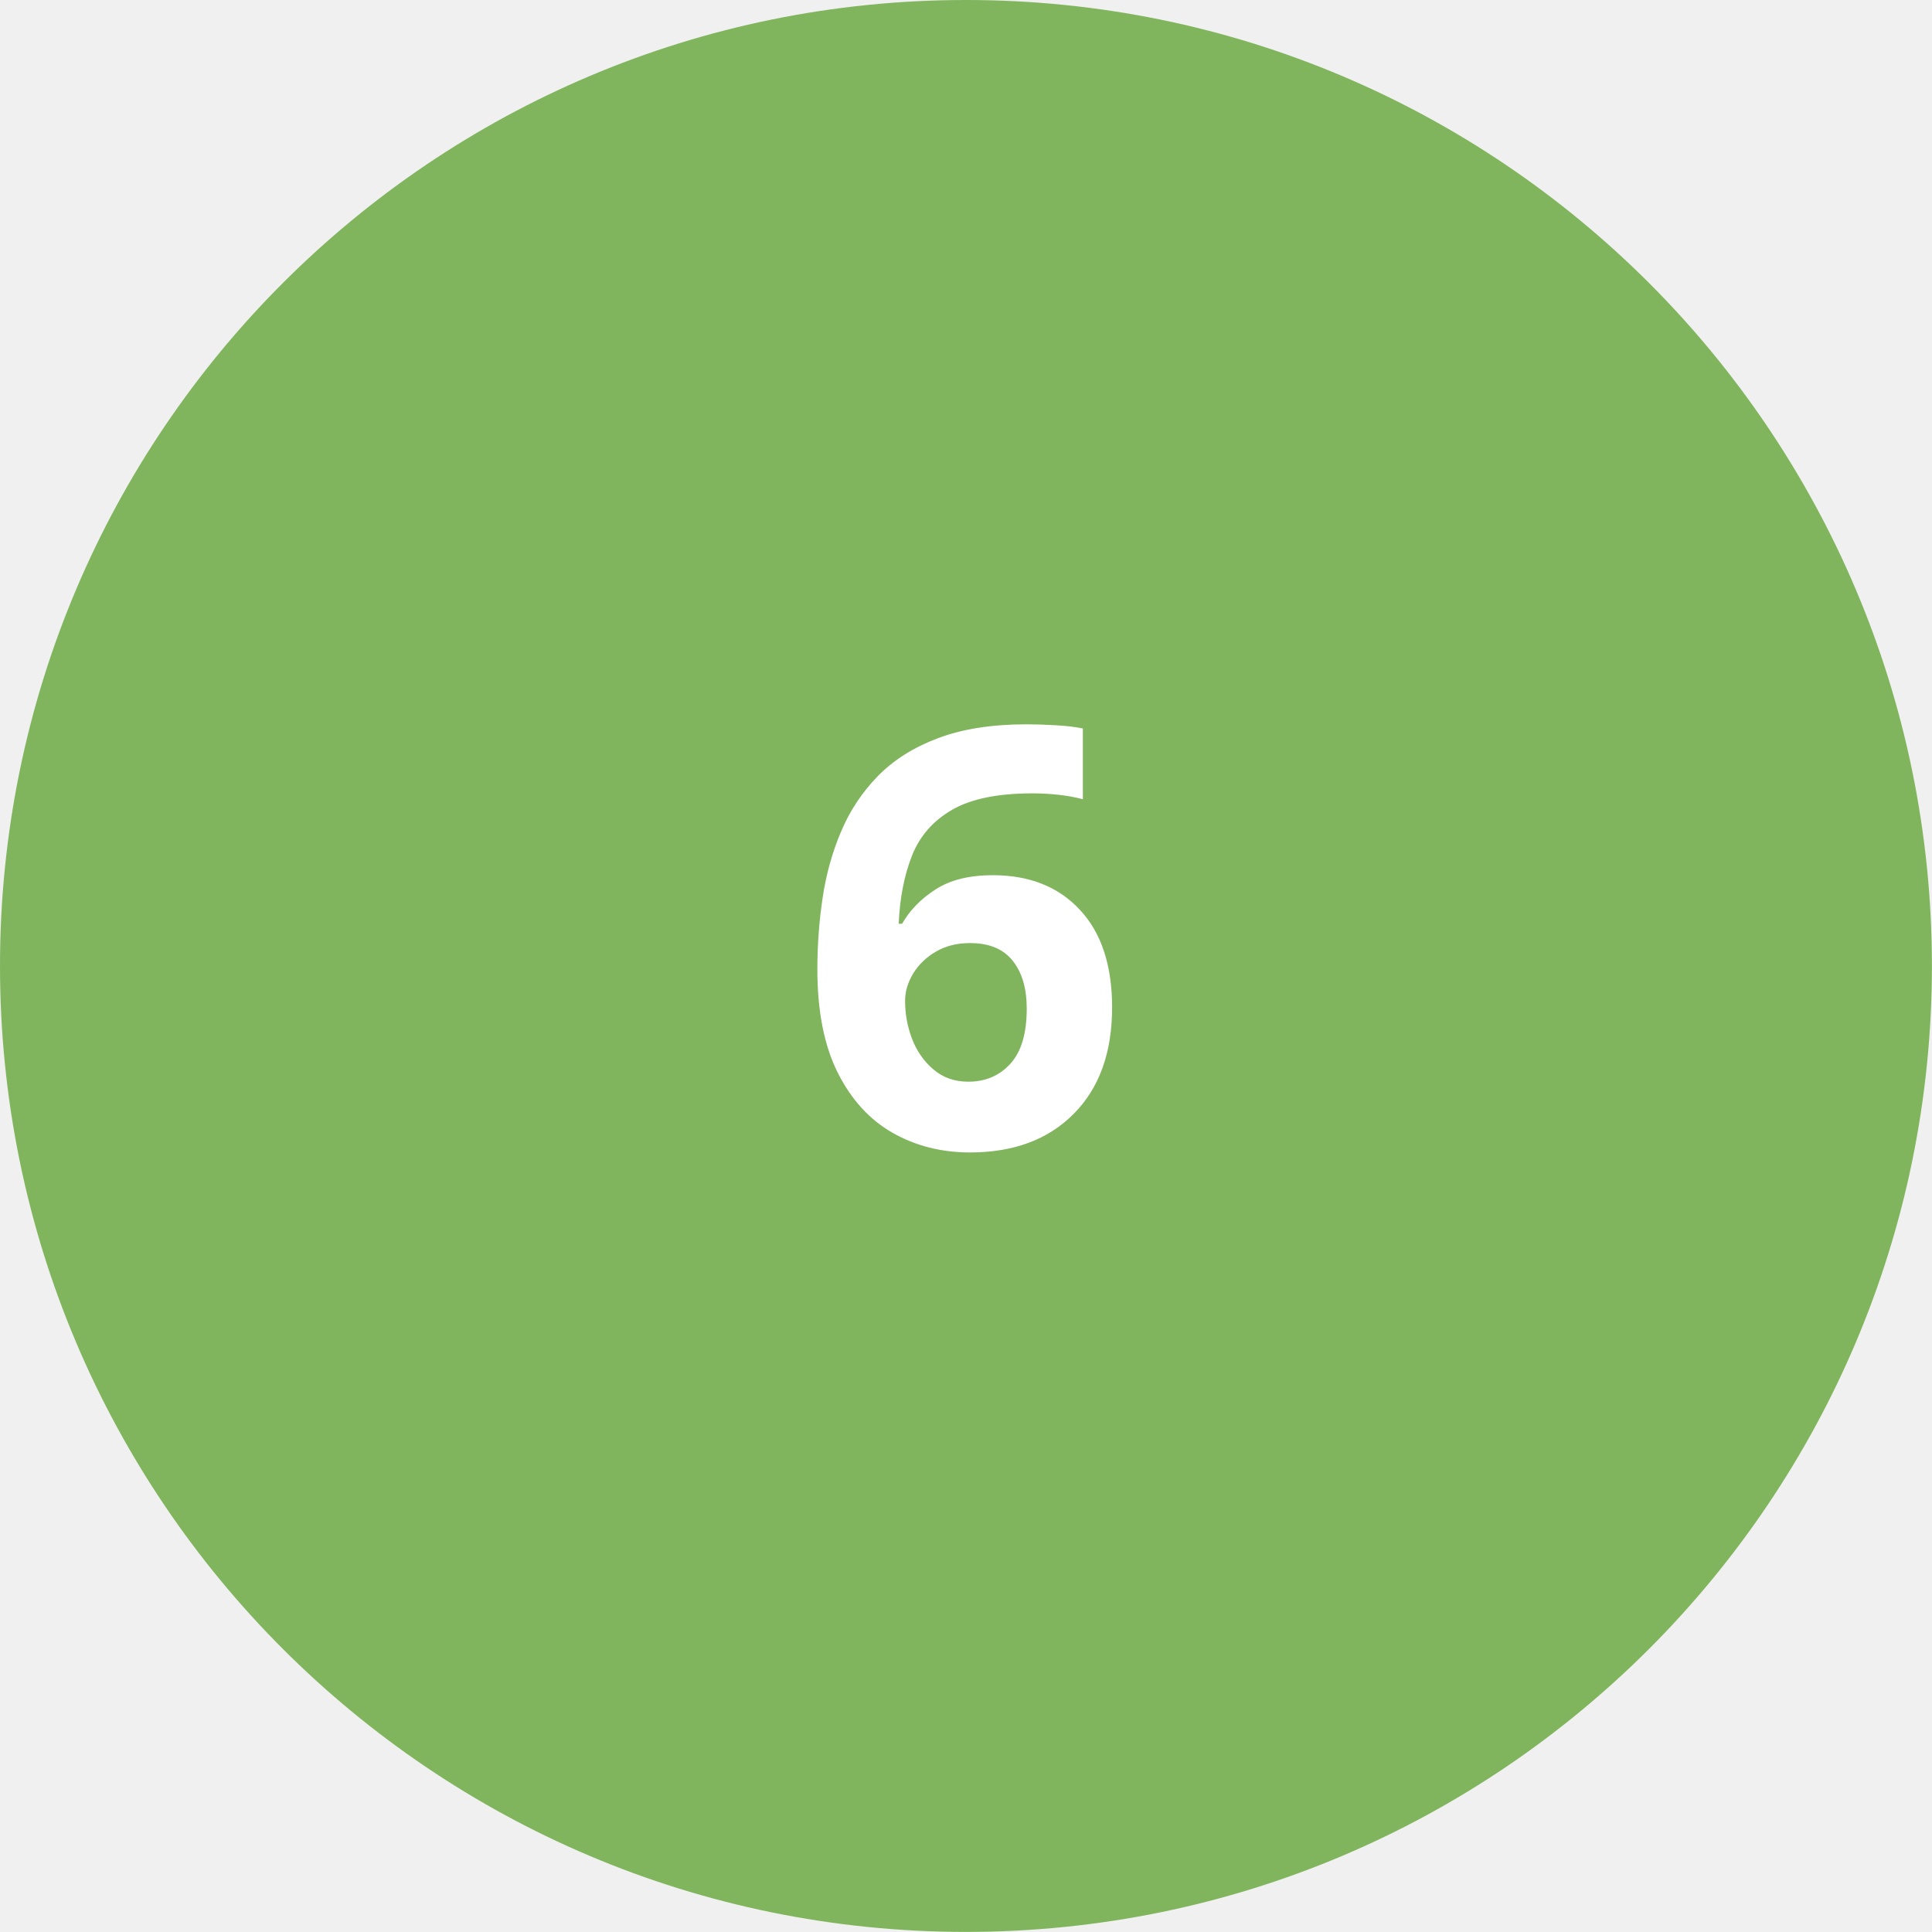
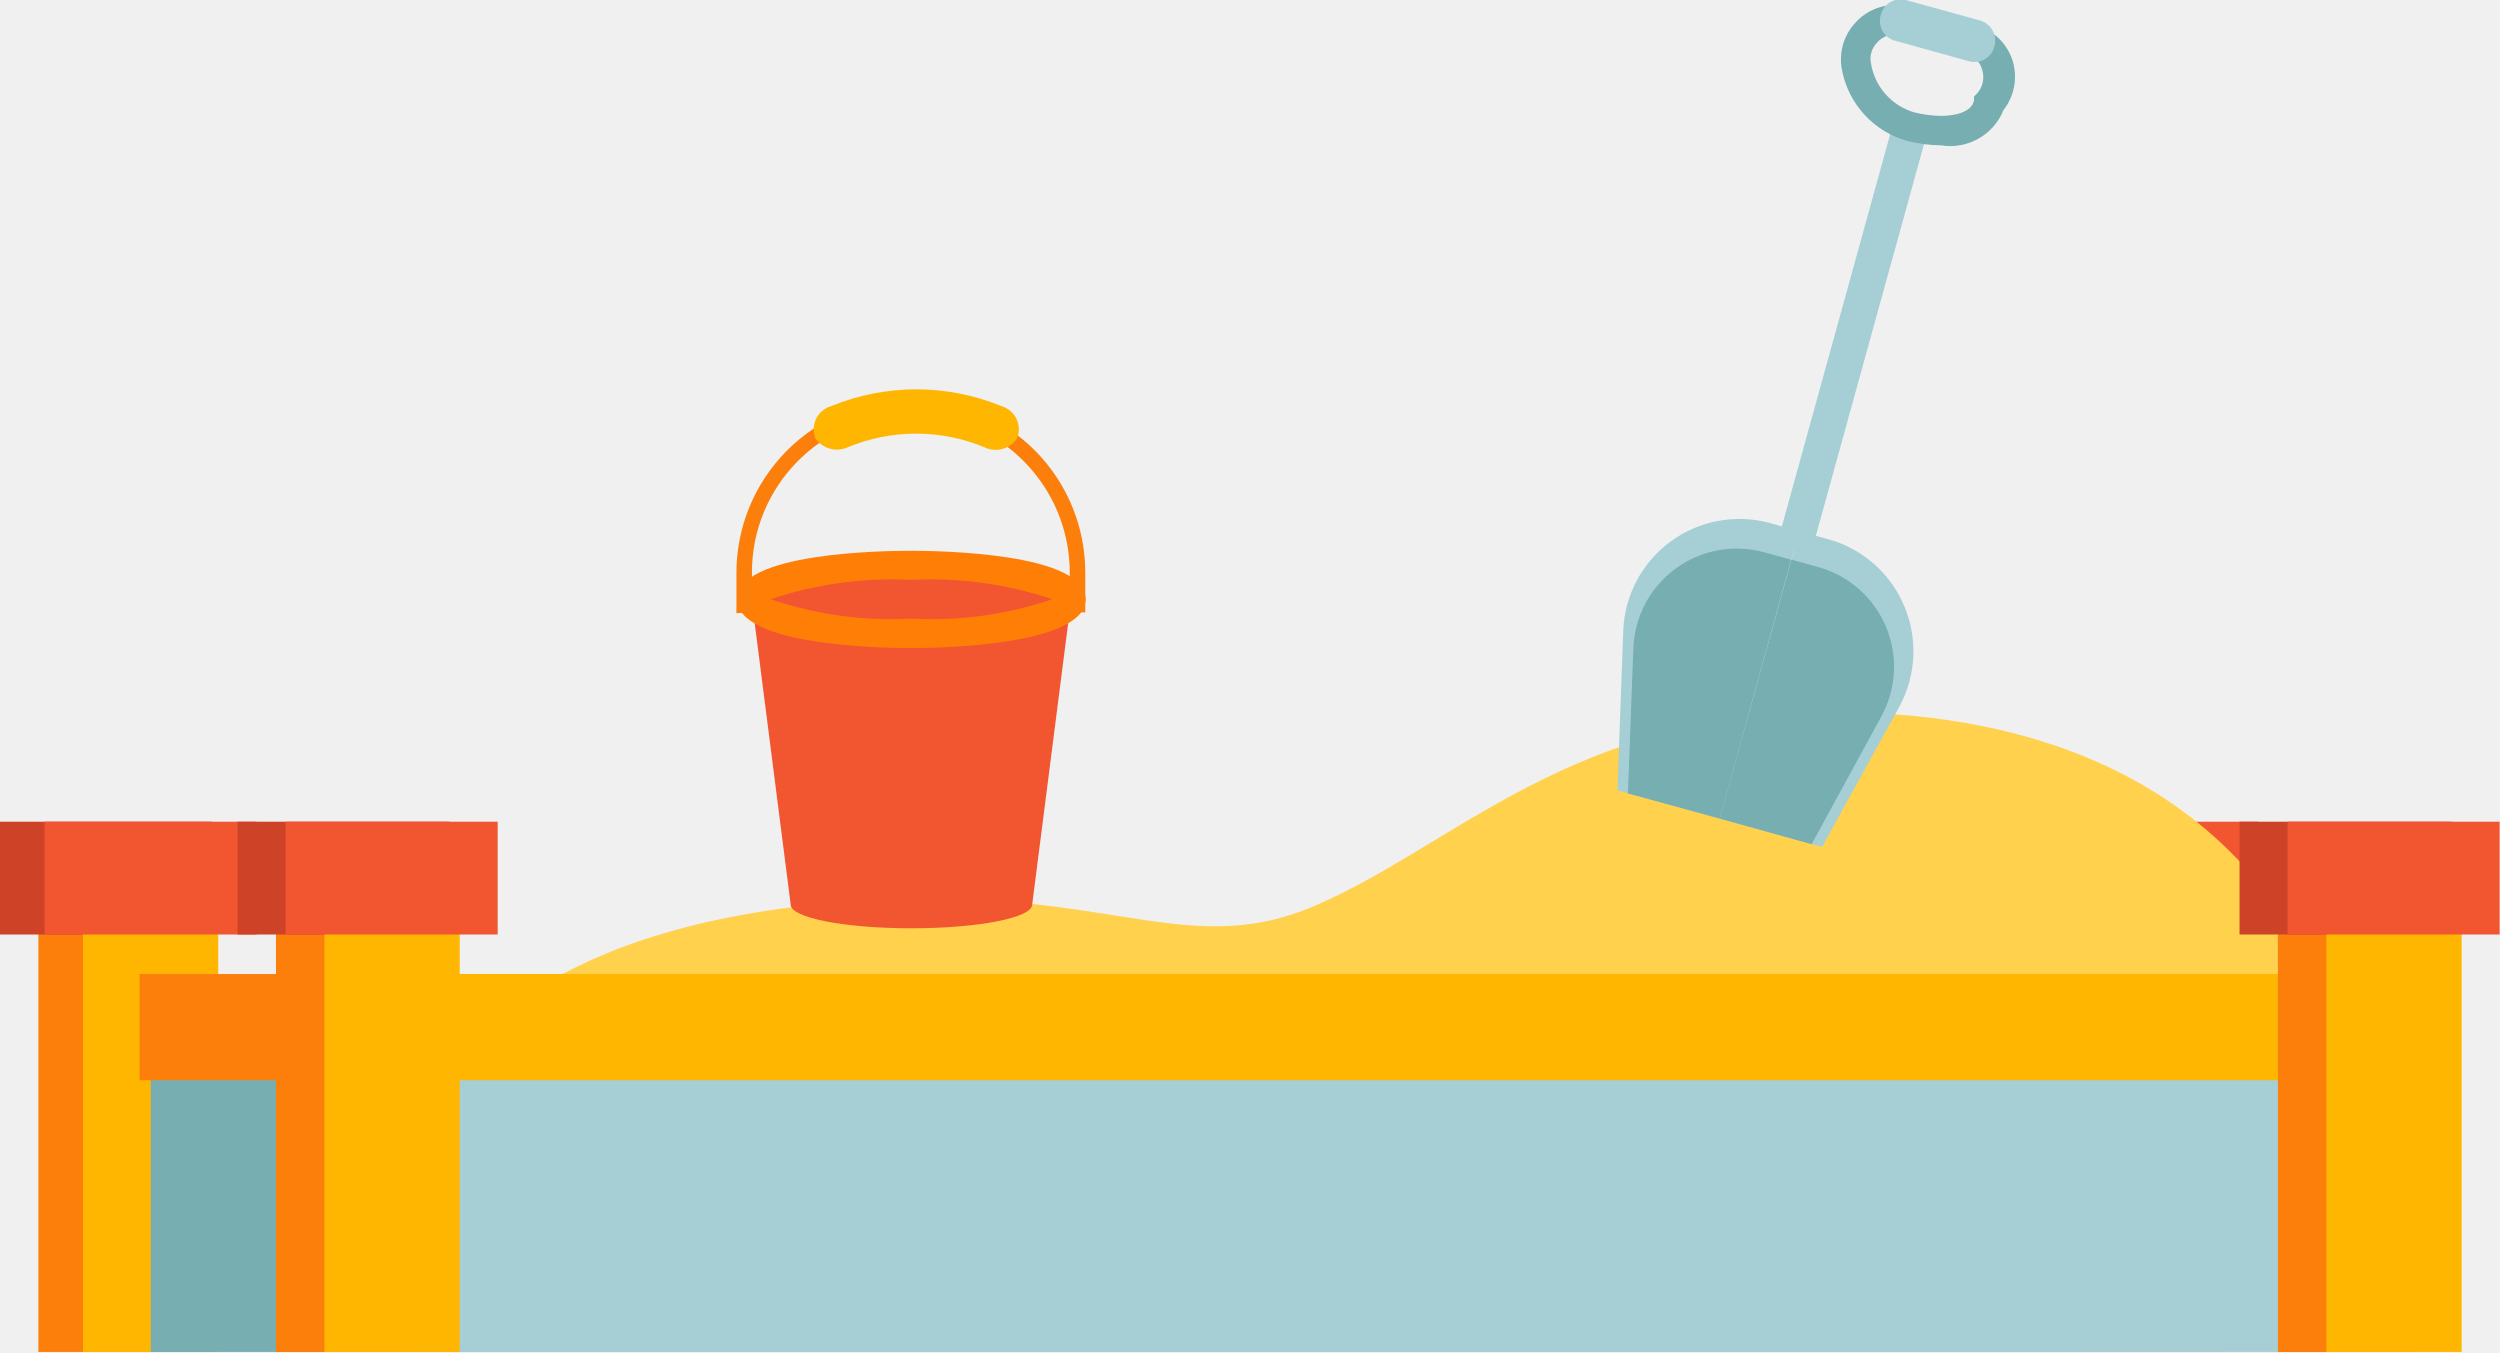
- <svg xmlns="http://www.w3.org/2000/svg" viewBox="0 0 231.27 231.27">
+ <svg xmlns="http://www.w3.org/2000/svg" viewBox="0 0 64.5 34.89">
  <defs>
-     <style>.cls-1{fill:#80b55e;}.cls-2{font-size:70px;fill:#fff;font-family:GenJyuuGothic-Bold, Gen Jyuu Gothic;font-weight:700;}</style>
+     <style>.cls-1{fill:#fc7e0b;}.cls-2{fill:#ce4328;}.cls-3{fill:#ffb600;}.cls-4{fill:#f15631;}.cls-5{fill:#76aeb2;}.cls-6{fill:#ffd14d;}.cls-7{fill:#a6cfd5;}.cls-8{fill:#ff7f06;}</style>
  </defs>
  <g id="レイヤー_2" data-name="レイヤー 2">
-     <g id="レイヤー_2-2" data-name="レイヤー 2">
-       <g id="エリア_" data-name="エリア１">
-         <circle class="cls-1" cx="115.63" cy="115.63" r="115.63" />
-         <text class="cls-2" transform="translate(95.39 137.25)">6</text>
-       </g>
+     <g id="Layer_1" data-name="Layer 1">
+       <rect class="cls-1" x="0.99" y="21.54" width="3.49" height="13.34" />
+       <rect class="cls-2" y="21.2" width="5.47" height="2.91" />
+       <rect class="cls-3" x="2.14" y="21.54" width="3.49" height="13.34" />
+       <rect class="cls-4" x="1.15" y="21.2" width="5.47" height="2.91" />
+       <rect class="cls-5" x="3.89" y="26.84" width="51.72" height="8.04" />
+       <rect class="cls-1" x="3.6" y="25.13" width="52.46" height="2.74" />
+       <rect class="cls-3" x="53.79" y="21.54" width="3.49" height="13.34" />
+       <rect class="cls-4" x="52.8" y="21.2" width="5.47" height="2.91" />
+       <path class="cls-6" d="M11.68,27.65s1.54-3.42,9.06-4.28,9.58,1.54,13.18,0,6.67-5,13.34-5c11.53,0,13,8.38,13,8.38Z" />
+       <rect class="cls-7" x="10.11" y="26.84" width="51.72" height="8.04" />
+       <rect class="cls-3" x="9.83" y="25.13" width="52.46" height="2.74" />
+       <rect class="cls-1" x="58.77" y="21.54" width="3.49" height="13.34" />
+       <rect class="cls-2" x="57.78" y="21.2" width="5.47" height="2.91" />
+       <rect class="cls-1" x="7.12" y="21.54" width="3.49" height="13.34" />
+       <rect class="cls-2" x="6.13" y="21.2" width="5.47" height="2.91" />
+       <rect class="cls-3" x="60.02" y="21.54" width="3.49" height="13.34" />
+       <rect class="cls-4" x="59.02" y="21.2" width="5.47" height="2.91" />
+       <rect class="cls-3" x="8.37" y="21.54" width="3.49" height="13.34" />
+       <rect class="cls-4" x="7.37" y="21.2" width="5.47" height="2.91" />
+       <path class="cls-4" d="M27.63,15.52l-1,7.82h0c0,.34-1.4.61-3.12.61s-3.11-.27-3.11-.61h0l-1-7.82Z" />
+       <ellipse class="cls-4" cx="23.51" cy="15.46" rx="4.12" ry="0.88" />
+       <path class="cls-8" d="M23.51,16.72c-.75,0-4.49-.06-4.49-1.26s3.74-1.25,4.49-1.25,4.5.06,4.5,1.25S24.26,16.72,23.51,16.72Zm-3.63-1.26a9.62,9.62,0,0,0,3.63.5,9.64,9.64,0,0,0,3.64-.5,9.87,9.87,0,0,0-3.64-.5A9.84,9.84,0,0,0,19.88,15.46Z" />
+       <path class="cls-1" d="M19.4,15.8v-1a4.08,4.08,0,0,1,4.05-4.11h.09a4.09,4.09,0,0,1,4.06,4.11v1H28v-1a4.46,4.46,0,0,0-4.44-4.49h-.09A4.47,4.47,0,0,0,19,14.82v1Z" />
+       <path class="cls-3" d="M25.4,11.54a4.6,4.6,0,0,0-3.53,0,.67.67,0,0,1-.83-.23h0a.62.62,0,0,1,.4-.83,5.78,5.78,0,0,1,4.4,0,.62.62,0,0,1,.4.83h0A.66.66,0,0,1,25.4,11.54Z" />
+       <rect class="cls-7" x="42.01" y="8.09" width="11.67" height="0.91" transform="translate(26.86 52.39) rotate(-74.56)" />
+       <path class="cls-7" d="M44.37,21.12l-2.64-.73.15-4.14a3,3,0,0,1,3.77-2.76l.77.22Z" />
+       <path class="cls-7" d="M44.37,21.12l2.64.73,2-3.63a3,3,0,0,0-1.81-4.3l-.78-.21Z" />
+       <path class="cls-5" d="M44.37,21.12,42,20.47l.14-3.73a2.67,2.67,0,0,1,3.38-2.49l.69.19Z" />
+       <path class="cls-5" d="M44.37,21.12l2.37.66,1.79-3.28a2.67,2.67,0,0,0-1.62-3.87l-.69-.19Z" />
+       <path class="cls-5" d="M50.08,3.75a3.83,3.83,0,0,1-.86-.11,2.36,2.36,0,0,1-1.7-1.85A1.39,1.39,0,0,1,47.83.63,1.38,1.38,0,0,1,49.27.18l1.66.46a1.38,1.38,0,0,1,1,.94,1.4,1.4,0,0,1-.24,1.26A1.48,1.48,0,0,1,50.08,3.75ZM48.89.89a.62.62,0,0,0-.48.23.59.59,0,0,0-.14.51A1.58,1.58,0,0,0,49.39,2.9a3,3,0,0,0,.69.09c.37,0,.79-.1.85-.4l0-.1L51,2.42a.63.63,0,0,0,.14-.62.6.6,0,0,0-.44-.43L49.06.91A.47.47,0,0,0,48.89.89Z" />
+       <path class="cls-7" d="M50.8,1.58l-1.91-.53A.53.53,0,0,1,48.52.4h0A.53.53,0,0,1,49.17,0l1.92.53a.54.54,0,0,1,.37.65h0A.53.53,0,0,1,50.8,1.58Z" />
    </g>
  </g>
</svg>
